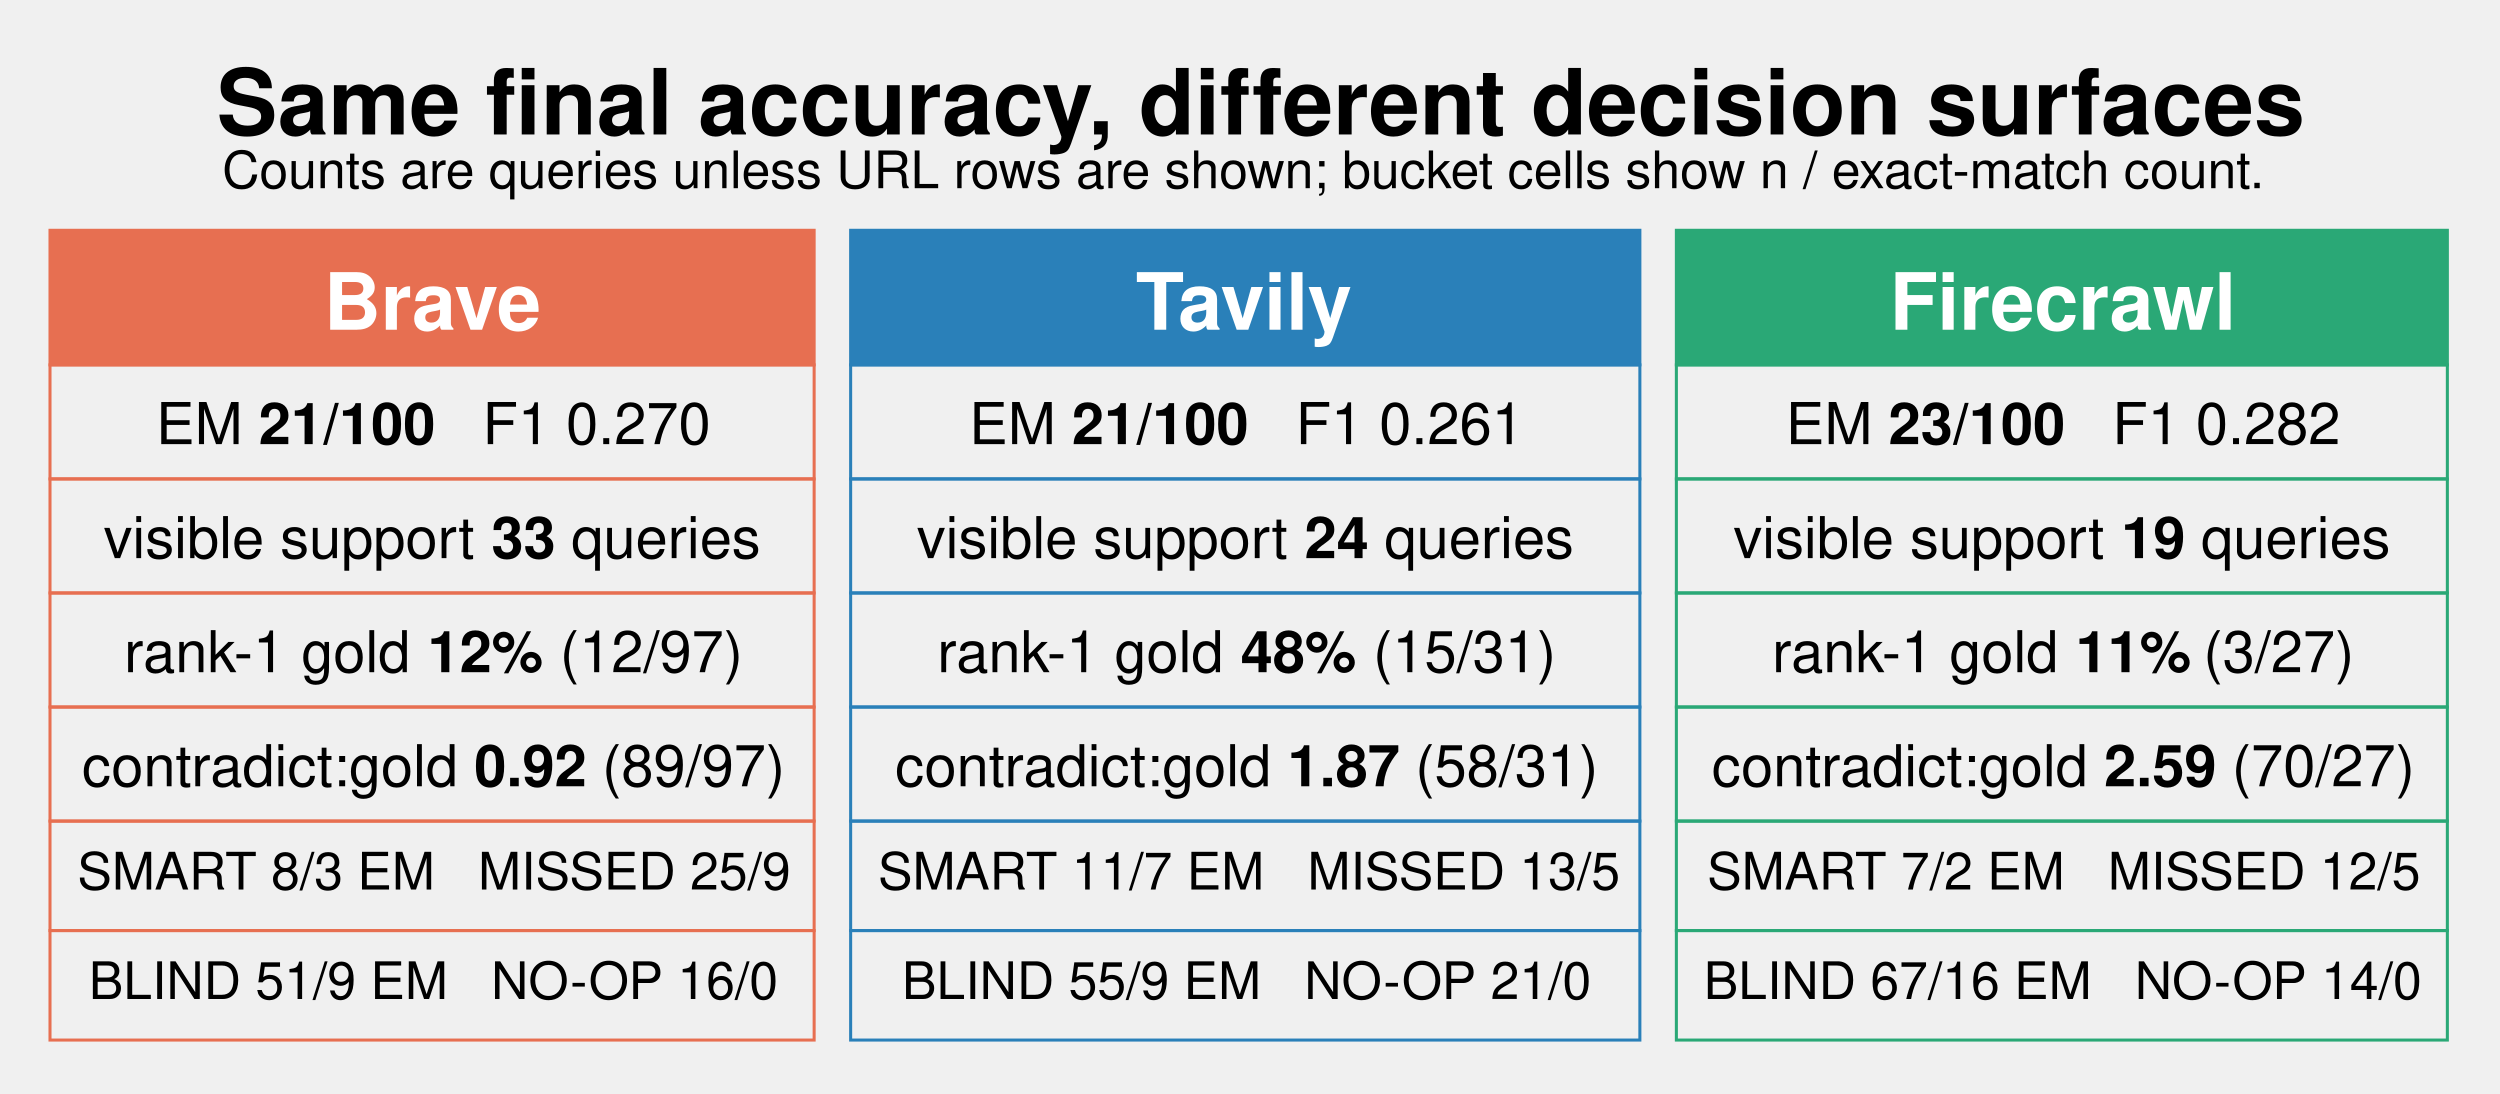
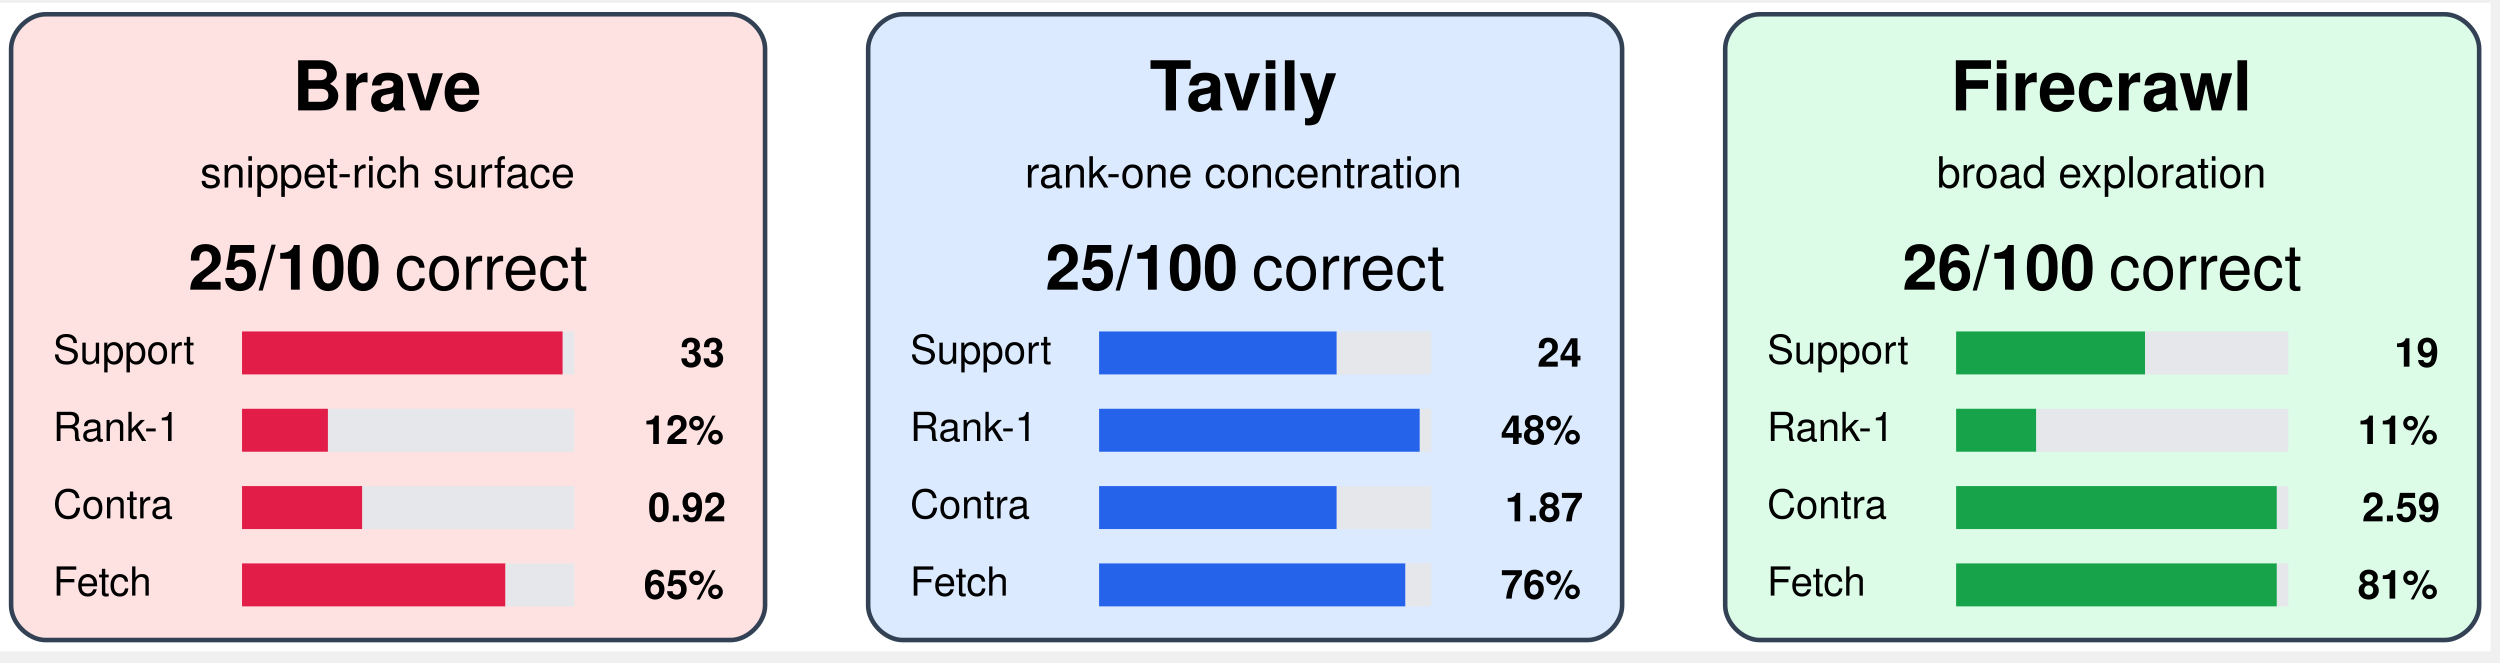
- <svg xmlns="http://www.w3.org/2000/svg" width="823pt" height="360pt" viewBox="1.00 1.00 822.00 359.00">
-   <g id="graph0" class="graph" transform="scale(1 1) rotate(0) translate(5.44 354.69)">
+ <svg xmlns="http://www.w3.org/2000/svg" width="876pt" height="232pt" viewBox="3.00 3.00 873.00 229.00">
+   <g id="graph0" class="graph" transform="scale(1 1) rotate(0) translate(6.88 225.4)">
+     <polygon fill="white" stroke="none" points="-4,4 -4,-222.52 865.84,-222.52 865.84,4 -4,4" />
    <g id="node1" class="node">
-       <text xml:space="preserve" text-anchor="start" x="66.75" y="-309.75" font-family="Helvetica,sans-Serif" font-weight="bold" font-size="30.00">Same final accuracy, different decision surfaces</text>
-       <text xml:space="preserve" text-anchor="start" x="68.62" y="-292.1" font-family="Helvetica,sans-Serif" font-size="17.00">Counts are queries unless URL rows are shown; bucket cells show n / exact-match count.</text>
-       <polygon fill="#e76f51" stroke="none" points="12,-234 12,-278.25 263.25,-278.25 263.25,-234 12,-234" />
-       <polygon fill="none" stroke="#e76f51" points="12,-234 12,-278.25 263.25,-278.25 263.25,-234 12,-234" />
-       <text xml:space="preserve" text-anchor="start" x="102" y="-245.55" font-family="Helvetica,sans-Serif" font-weight="bold" font-size="26.00" fill="white">Brave</text>
-       <polygon fill="none" stroke="#e76f51" points="12,-196.5 12,-234 263.25,-234 263.25,-196.5 12,-196.5" />
-       <text xml:space="preserve" text-anchor="start" x="46.88" y="-207.95" font-family="Helvetica,sans-Serif" font-size="19.00">EM </text>
-       <text xml:space="preserve" text-anchor="start" x="80.62" y="-207.95" font-family="Helvetica,sans-Serif" font-weight="bold" font-size="19.00">21/100</text>
-       <text xml:space="preserve" text-anchor="start" x="138.38" y="-207.95" font-family="Helvetica,sans-Serif" font-size="19.00">   F1 0.270</text>
-       <polygon fill="none" stroke="#e76f51" points="12,-159 12,-196.5 263.25,-196.5 263.25,-159 12,-159" />
-       <text xml:space="preserve" text-anchor="start" x="29.62" y="-170.45" font-family="Helvetica,sans-Serif" font-size="19.00">visible support </text>
-       <text xml:space="preserve" text-anchor="start" x="157.12" y="-170.45" font-family="Helvetica,sans-Serif" font-weight="bold" font-size="19.00">33</text>
-       <text xml:space="preserve" text-anchor="start" x="178.12" y="-170.45" font-family="Helvetica,sans-Serif" font-size="19.00"> queries</text>
-       <polygon fill="none" stroke="#e76f51" points="12,-121.5 12,-159 263.25,-159 263.25,-121.5 12,-121.5" />
-       <text xml:space="preserve" text-anchor="start" x="36.38" y="-132.95" font-family="Helvetica,sans-Serif" font-size="19.00">rank-1 gold </text>
-       <text xml:space="preserve" text-anchor="start" x="136.12" y="-132.95" font-family="Helvetica,sans-Serif" font-weight="bold" font-size="19.00">12%</text>
-       <text xml:space="preserve" text-anchor="start" x="174.38" y="-132.95" font-family="Helvetica,sans-Serif" font-size="19.00"> (12/97)</text>
-       <polygon fill="none" stroke="#e76f51" points="12,-84 12,-121.5 263.25,-121.5 263.25,-84 12,-84" />
-       <text xml:space="preserve" text-anchor="start" x="22.5" y="-95.45" font-family="Helvetica,sans-Serif" font-size="19.00">contradict:gold </text>
-       <text xml:space="preserve" text-anchor="start" x="151.5" y="-95.45" font-family="Helvetica,sans-Serif" font-weight="bold" font-size="19.00">0.92</text>
-       <text xml:space="preserve" text-anchor="start" x="188.25" y="-95.45" font-family="Helvetica,sans-Serif" font-size="19.00"> (89/97)</text>
-       <polygon fill="none" stroke="#e76f51" points="12,-48 12,-84 263.25,-84 263.25,-48 12,-48" />
-       <text xml:space="preserve" text-anchor="start" x="21" y="-61.5" font-family="Helvetica,sans-Serif" font-size="17.00">SMART 8/3 EM   MISSED 25/9</text>
-       <polygon fill="none" stroke="#e76f51" points="12,-12 12,-48 263.25,-48 263.25,-12 12,-12" />
-       <text xml:space="preserve" text-anchor="start" x="24.75" y="-25.5" font-family="Helvetica,sans-Serif" font-size="17.00">BLIND 51/9 EM   NO-OP 16/0</text>
-       <polygon fill="#2a80b9" stroke="none" points="275.25,-234 275.25,-278.25 534.75,-278.25 534.75,-234 275.25,-234" />
-       <polygon fill="none" stroke="#2a80b9" points="275.25,-234 275.25,-278.25 534.75,-278.25 534.75,-234 275.25,-234" />
-       <text xml:space="preserve" text-anchor="start" x="369" y="-245.55" font-family="Helvetica,sans-Serif" font-weight="bold" font-size="26.00" fill="white">Tavily</text>
-       <polygon fill="none" stroke="#2a80b9" points="275.25,-196.5 275.25,-234 534.75,-234 534.75,-196.5 275.25,-196.5" />
-       <text xml:space="preserve" text-anchor="start" x="314.25" y="-207.95" font-family="Helvetica,sans-Serif" font-size="19.00">EM </text>
-       <text xml:space="preserve" text-anchor="start" x="348" y="-207.95" font-family="Helvetica,sans-Serif" font-weight="bold" font-size="19.00">21/100</text>
-       <text xml:space="preserve" text-anchor="start" x="405.75" y="-207.95" font-family="Helvetica,sans-Serif" font-size="19.00">   F1 0.261</text>
-       <polygon fill="none" stroke="#2a80b9" points="275.25,-159 275.25,-196.5 534.75,-196.5 534.75,-159 275.25,-159" />
-       <text xml:space="preserve" text-anchor="start" x="297" y="-170.45" font-family="Helvetica,sans-Serif" font-size="19.00">visible support </text>
-       <text xml:space="preserve" text-anchor="start" x="424.5" y="-170.45" font-family="Helvetica,sans-Serif" font-weight="bold" font-size="19.00">24</text>
-       <text xml:space="preserve" text-anchor="start" x="445.5" y="-170.45" font-family="Helvetica,sans-Serif" font-size="19.00"> queries</text>
-       <polygon fill="none" stroke="#2a80b9" points="275.25,-121.5 275.25,-159 534.75,-159 534.75,-121.5 275.25,-121.5" />
-       <text xml:space="preserve" text-anchor="start" x="303.75" y="-132.95" font-family="Helvetica,sans-Serif" font-size="19.00">rank-1 gold </text>
-       <text xml:space="preserve" text-anchor="start" x="403.5" y="-132.95" font-family="Helvetica,sans-Serif" font-weight="bold" font-size="19.00">48%</text>
-       <text xml:space="preserve" text-anchor="start" x="441.75" y="-132.95" font-family="Helvetica,sans-Serif" font-size="19.00"> (15/31)</text>
-       <polygon fill="none" stroke="#2a80b9" points="275.25,-84 275.25,-121.5 534.75,-121.5 534.75,-84 275.25,-84" />
-       <text xml:space="preserve" text-anchor="start" x="289.88" y="-95.45" font-family="Helvetica,sans-Serif" font-size="19.00">contradict:gold </text>
-       <text xml:space="preserve" text-anchor="start" x="418.88" y="-95.45" font-family="Helvetica,sans-Serif" font-weight="bold" font-size="19.00">1.87</text>
-       <text xml:space="preserve" text-anchor="start" x="455.62" y="-95.45" font-family="Helvetica,sans-Serif" font-size="19.00"> (58/31)</text>
-       <polygon fill="none" stroke="#2a80b9" points="275.25,-48 275.25,-84 534.75,-84 534.75,-48 275.25,-48" />
-       <text xml:space="preserve" text-anchor="start" x="284.25" y="-61.5" font-family="Helvetica,sans-Serif" font-size="17.00">SMART 11/7 EM   MISSED 13/5</text>
-       <polygon fill="none" stroke="#2a80b9" points="275.25,-12 275.25,-48 534.75,-48 534.75,-12 275.25,-12" />
-       <text xml:space="preserve" text-anchor="start" x="292.12" y="-25.5" font-family="Helvetica,sans-Serif" font-size="17.00">BLIND 55/9 EM   NO-OP 21/0</text>
-       <polygon fill="#2aa876" stroke="none" points="546.75,-234 546.75,-278.25 800.25,-278.25 800.25,-234 546.75,-234" />
-       <polygon fill="none" stroke="#2aa876" points="546.75,-234 546.75,-278.25 800.25,-278.25 800.25,-234 546.75,-234" />
-       <text xml:space="preserve" text-anchor="start" x="616.88" y="-245.55" font-family="Helvetica,sans-Serif" font-weight="bold" font-size="26.00" fill="white">Firecrawl</text>
-       <polygon fill="none" stroke="#2aa876" points="546.75,-196.5 546.75,-234 800.25,-234 800.25,-196.5 546.75,-196.5" />
-       <text xml:space="preserve" text-anchor="start" x="582.75" y="-207.95" font-family="Helvetica,sans-Serif" font-size="19.00">EM </text>
-       <text xml:space="preserve" text-anchor="start" x="616.5" y="-207.95" font-family="Helvetica,sans-Serif" font-weight="bold" font-size="19.00">23/100</text>
-       <text xml:space="preserve" text-anchor="start" x="674.25" y="-207.95" font-family="Helvetica,sans-Serif" font-size="19.00">   F1 0.282</text>
-       <polygon fill="none" stroke="#2aa876" points="546.75,-159 546.75,-196.5 800.25,-196.5 800.25,-159 546.75,-159" />
-       <text xml:space="preserve" text-anchor="start" x="565.5" y="-170.45" font-family="Helvetica,sans-Serif" font-size="19.00">visible support </text>
-       <text xml:space="preserve" text-anchor="start" x="693" y="-170.45" font-family="Helvetica,sans-Serif" font-weight="bold" font-size="19.00">19</text>
-       <text xml:space="preserve" text-anchor="start" x="714" y="-170.45" font-family="Helvetica,sans-Serif" font-size="19.00"> queries</text>
-       <polygon fill="none" stroke="#2aa876" points="546.75,-121.5 546.75,-159 800.25,-159 800.25,-121.5 546.75,-121.5" />
-       <text xml:space="preserve" text-anchor="start" x="578.25" y="-132.95" font-family="Helvetica,sans-Serif" font-size="19.00">rank-1 gold </text>
-       <text xml:space="preserve" text-anchor="start" x="678" y="-132.95" font-family="Helvetica,sans-Serif" font-weight="bold" font-size="19.00">11%</text>
-       <text xml:space="preserve" text-anchor="start" x="714.75" y="-132.95" font-family="Helvetica,sans-Serif" font-size="19.00"> (3/27)</text>
-       <polygon fill="none" stroke="#2aa876" points="546.75,-84 546.75,-121.5 800.25,-121.5 800.25,-84 546.75,-84" />
-       <text xml:space="preserve" text-anchor="start" x="558.38" y="-95.45" font-family="Helvetica,sans-Serif" font-size="19.00">contradict:gold </text>
-       <text xml:space="preserve" text-anchor="start" x="687.38" y="-95.45" font-family="Helvetica,sans-Serif" font-weight="bold" font-size="19.00">2.59</text>
-       <text xml:space="preserve" text-anchor="start" x="724.12" y="-95.45" font-family="Helvetica,sans-Serif" font-size="19.00"> (70/27)</text>
-       <polygon fill="none" stroke="#2aa876" points="546.75,-48 546.75,-84 800.25,-84 800.25,-48 546.75,-48" />
-       <text xml:space="preserve" text-anchor="start" x="556.88" y="-61.5" font-family="Helvetica,sans-Serif" font-size="17.00">SMART 7/2 EM   MISSED 12/5</text>
-       <polygon fill="none" stroke="#2aa876" points="546.75,-12 546.75,-48 800.25,-48 800.25,-12 546.75,-12" />
-       <text xml:space="preserve" text-anchor="start" x="555.75" y="-25.5" font-family="Helvetica,sans-Serif" font-size="17.00">BLIND 67/16 EM   NO-OP 14/0</text>
+       <path fill="#fee2e2" stroke="#334155" stroke-width="1.6" d="M251.28,-218.52C251.28,-218.52 12,-218.52 12,-218.52 6,-218.52 0,-212.52 0,-206.52 0,-206.52 0,-12 0,-12 0,-6 6,0 12,0 12,0 251.28,0 251.28,0 257.28,0 263.28,-6 263.28,-12 263.28,-12 263.28,-206.52 263.28,-206.52 263.28,-212.52 257.28,-218.52 251.28,-218.52" />
+       <text xml:space="preserve" text-anchor="start" x="98.26" y="-184.96" font-family="Helvetica,sans-Serif" font-weight="bold" font-size="24.00">Brave</text>
+       <text xml:space="preserve" text-anchor="start" x="66.01" y="-158.01" font-family="Helvetica,sans-Serif" font-size="15.00">snippet-rich surface</text>
+       <text xml:space="preserve" text-anchor="start" x="61.89" y="-122.36" font-family="Helvetica,sans-Serif" font-weight="bold" font-size="22.00">25/100</text>
+       <text xml:space="preserve" text-anchor="start" x="127.89" y="-122.36" font-family="Helvetica,sans-Serif" font-size="22.00"> correct</text>
+       <text xml:space="preserve" text-anchor="start" x="14.64" y="-96.51" font-family="Helvetica,sans-Serif" font-size="14.00">Support</text>
+       <polygon fill="#e11d48" stroke="none" points="80.64,-92.76 80.64,-107.76 192.64,-107.76 192.64,-92.76 80.64,-92.76" />
+       <polygon fill="#e5e7eb" stroke="none" points="192.64,-92.76 192.64,-107.76 196.64,-107.76 196.64,-92.76 192.64,-92.76" />
+       <text xml:space="preserve" text-anchor="start" x="233.64" y="-95.46" font-family="Helvetica,sans-Serif" font-weight="bold" font-size="14.00">33</text>
+       <text xml:space="preserve" text-anchor="start" x="14.64" y="-69.51" font-family="Helvetica,sans-Serif" font-size="14.00">Rank-1</text>
+       <polygon fill="#e11d48" stroke="none" points="80.64,-65.76 80.64,-80.76 110.64,-80.76 110.64,-65.76 80.64,-65.76" />
+       <polygon fill="#e5e7eb" stroke="none" points="110.64,-65.76 110.64,-80.76 196.64,-80.76 196.64,-65.76 110.64,-65.76" />
+       <text xml:space="preserve" text-anchor="start" x="220.89" y="-68.46" font-family="Helvetica,sans-Serif" font-weight="bold" font-size="14.00">12%</text>
+       <text xml:space="preserve" text-anchor="start" x="14.64" y="-42.51" font-family="Helvetica,sans-Serif" font-size="14.00">Contra</text>
+       <polygon fill="#e11d48" stroke="none" points="80.64,-38.76 80.64,-53.76 122.64,-53.76 122.64,-38.76 80.64,-38.76" />
+       <polygon fill="#e5e7eb" stroke="none" points="122.64,-38.76 122.64,-53.76 196.64,-53.76 196.64,-38.76 122.64,-38.76" />
+       <text xml:space="preserve" text-anchor="start" x="222.39" y="-41.46" font-family="Helvetica,sans-Serif" font-weight="bold" font-size="14.00">0.92</text>
+       <text xml:space="preserve" text-anchor="start" x="14.64" y="-15.51" font-family="Helvetica,sans-Serif" font-size="14.00">Fetch</text>
+       <polygon fill="#e11d48" stroke="none" points="80.64,-11.76 80.64,-26.76 172.64,-26.76 172.64,-11.76 80.64,-11.76" />
+       <polygon fill="#e5e7eb" stroke="none" points="172.64,-11.76 172.64,-26.76 196.64,-26.76 196.64,-11.76 172.64,-11.76" />
+       <text xml:space="preserve" text-anchor="start" x="220.89" y="-14.46" font-family="Helvetica,sans-Serif" font-weight="bold" font-size="14.00">65%</text>
+     </g>
+     <g id="node2" class="node">
+       <path fill="#dbeafe" stroke="#334155" stroke-width="1.6" d="M550.56,-218.52C550.56,-218.52 311.28,-218.52 311.28,-218.52 305.28,-218.52 299.28,-212.52 299.28,-206.52 299.28,-206.52 299.28,-12 299.28,-12 299.28,-6 305.28,0 311.28,0 311.28,0 550.56,0 550.56,0 556.56,0 562.56,-6 562.56,-12 562.56,-12 562.56,-206.52 562.56,-206.52 562.56,-212.52 556.56,-218.52 550.56,-218.52" />
+       <text xml:space="preserve" text-anchor="start" x="397.54" y="-184.96" font-family="Helvetica,sans-Serif" font-weight="bold" font-size="24.00">Tavily</text>
+       <text xml:space="preserve" text-anchor="start" x="354.04" y="-158.01" font-family="Helvetica,sans-Serif" font-size="15.00">rank-one concentration</text>
+       <text xml:space="preserve" text-anchor="start" x="361.17" y="-122.36" font-family="Helvetica,sans-Serif" font-weight="bold" font-size="22.00">25/100</text>
+       <text xml:space="preserve" text-anchor="start" x="427.17" y="-122.36" font-family="Helvetica,sans-Serif" font-size="22.00"> correct</text>
+       <text xml:space="preserve" text-anchor="start" x="313.92" y="-96.51" font-family="Helvetica,sans-Serif" font-size="14.00">Support</text>
+       <polygon fill="#2563eb" stroke="none" points="379.92,-92.76 379.92,-107.76 462.92,-107.76 462.92,-92.76 379.92,-92.76" />
+       <polygon fill="#e5e7eb" stroke="none" points="462.92,-92.76 462.92,-107.76 495.92,-107.76 495.92,-92.76 462.92,-92.76" />
+       <text xml:space="preserve" text-anchor="start" x="532.92" y="-95.46" font-family="Helvetica,sans-Serif" font-weight="bold" font-size="14.00">24</text>
+       <text xml:space="preserve" text-anchor="start" x="313.92" y="-69.51" font-family="Helvetica,sans-Serif" font-size="14.00">Rank-1</text>
+       <polygon fill="#2563eb" stroke="none" points="379.92,-65.76 379.92,-80.76 491.92,-80.76 491.92,-65.76 379.92,-65.76" />
+       <polygon fill="#e5e7eb" stroke="none" points="491.92,-65.76 491.92,-80.76 495.92,-80.76 495.92,-65.76 491.92,-65.76" />
+       <text xml:space="preserve" text-anchor="start" x="520.17" y="-68.46" font-family="Helvetica,sans-Serif" font-weight="bold" font-size="14.00">48%</text>
+       <text xml:space="preserve" text-anchor="start" x="313.92" y="-42.51" font-family="Helvetica,sans-Serif" font-size="14.00">Contra</text>
+       <polygon fill="#2563eb" stroke="none" points="379.92,-38.76 379.92,-53.76 462.92,-53.76 462.92,-38.76 379.92,-38.76" />
+       <polygon fill="#e5e7eb" stroke="none" points="462.92,-38.76 462.92,-53.76 495.92,-53.76 495.92,-38.76 462.92,-38.76" />
+       <text xml:space="preserve" text-anchor="start" x="521.67" y="-41.46" font-family="Helvetica,sans-Serif" font-weight="bold" font-size="14.00">1.87</text>
+       <text xml:space="preserve" text-anchor="start" x="313.92" y="-15.51" font-family="Helvetica,sans-Serif" font-size="14.00">Fetch</text>
+       <polygon fill="#2563eb" stroke="none" points="379.92,-11.76 379.92,-26.76 486.92,-26.76 486.92,-11.76 379.92,-11.76" />
+       <polygon fill="#e5e7eb" stroke="none" points="486.92,-11.76 486.92,-26.76 495.92,-26.76 495.92,-11.76 486.92,-11.76" />
+       <text xml:space="preserve" text-anchor="start" x="520.17" y="-14.46" font-family="Helvetica,sans-Serif" font-weight="bold" font-size="14.00">76%</text>
+     </g>
+     <g id="node3" class="node">
+       <path fill="#dcfce7" stroke="#334155" stroke-width="1.6" d="M849.84,-218.52C849.84,-218.52 610.56,-218.52 610.56,-218.52 604.56,-218.52 598.56,-212.52 598.56,-206.52 598.56,-206.52 598.56,-12 598.56,-12 598.56,-6 604.56,0 610.56,0 610.56,0 849.84,0 849.84,0 855.84,0 861.84,-6 861.84,-12 861.84,-12 861.84,-206.52 861.84,-206.52 861.84,-212.52 855.84,-218.52 849.84,-218.52" />
+       <text xml:space="preserve" text-anchor="start" x="677.32" y="-184.96" font-family="Helvetica,sans-Serif" font-weight="bold" font-size="24.00">Firecrawl</text>
+       <text xml:space="preserve" text-anchor="start" x="672.45" y="-158.01" font-family="Helvetica,sans-Serif" font-size="15.00">broad exploration</text>
+       <text xml:space="preserve" text-anchor="start" x="660.45" y="-122.36" font-family="Helvetica,sans-Serif" font-weight="bold" font-size="22.00">26/100</text>
+       <text xml:space="preserve" text-anchor="start" x="726.45" y="-122.36" font-family="Helvetica,sans-Serif" font-size="22.00"> correct</text>
+       <text xml:space="preserve" text-anchor="start" x="613.2" y="-96.51" font-family="Helvetica,sans-Serif" font-size="14.00">Support</text>
+       <polygon fill="#16a34a" stroke="none" points="679.2,-92.76 679.2,-107.76 745.2,-107.76 745.2,-92.76 679.2,-92.76" />
+       <polygon fill="#e5e7eb" stroke="none" points="745.2,-92.76 745.2,-107.76 795.2,-107.76 795.2,-92.76 745.2,-92.76" />
+       <text xml:space="preserve" text-anchor="start" x="832.2" y="-95.46" font-family="Helvetica,sans-Serif" font-weight="bold" font-size="14.00">19</text>
+       <text xml:space="preserve" text-anchor="start" x="613.2" y="-69.51" font-family="Helvetica,sans-Serif" font-size="14.00">Rank-1</text>
+       <polygon fill="#16a34a" stroke="none" points="679.2,-65.76 679.2,-80.76 707.2,-80.76 707.2,-65.76 679.2,-65.76" />
+       <polygon fill="#e5e7eb" stroke="none" points="707.2,-65.76 707.2,-80.76 795.2,-80.76 795.2,-65.76 707.2,-65.76" />
+       <text xml:space="preserve" text-anchor="start" x="819.45" y="-68.46" font-family="Helvetica,sans-Serif" font-weight="bold" font-size="14.00">11%</text>
+       <text xml:space="preserve" text-anchor="start" x="613.2" y="-42.51" font-family="Helvetica,sans-Serif" font-size="14.00">Contra</text>
+       <polygon fill="#16a34a" stroke="none" points="679.2,-38.76 679.2,-53.76 791.2,-53.76 791.2,-38.76 679.2,-38.76" />
+       <polygon fill="#e5e7eb" stroke="none" points="791.2,-38.76 791.2,-53.76 795.2,-53.76 795.2,-38.76 791.2,-38.76" />
+       <text xml:space="preserve" text-anchor="start" x="820.95" y="-41.46" font-family="Helvetica,sans-Serif" font-weight="bold" font-size="14.00">2.59</text>
+       <text xml:space="preserve" text-anchor="start" x="613.2" y="-15.51" font-family="Helvetica,sans-Serif" font-size="14.00">Fetch</text>
+       <polygon fill="#16a34a" stroke="none" points="679.2,-11.76 679.2,-26.76 791.2,-26.76 791.2,-11.76 679.2,-11.76" />
+       <polygon fill="#e5e7eb" stroke="none" points="791.2,-11.76 791.2,-26.76 795.2,-26.76 795.2,-11.76 791.2,-11.76" />
+       <text xml:space="preserve" text-anchor="start" x="819.45" y="-14.46" font-family="Helvetica,sans-Serif" font-weight="bold" font-size="14.00">81%</text>
    </g>
  </g>
</svg>
